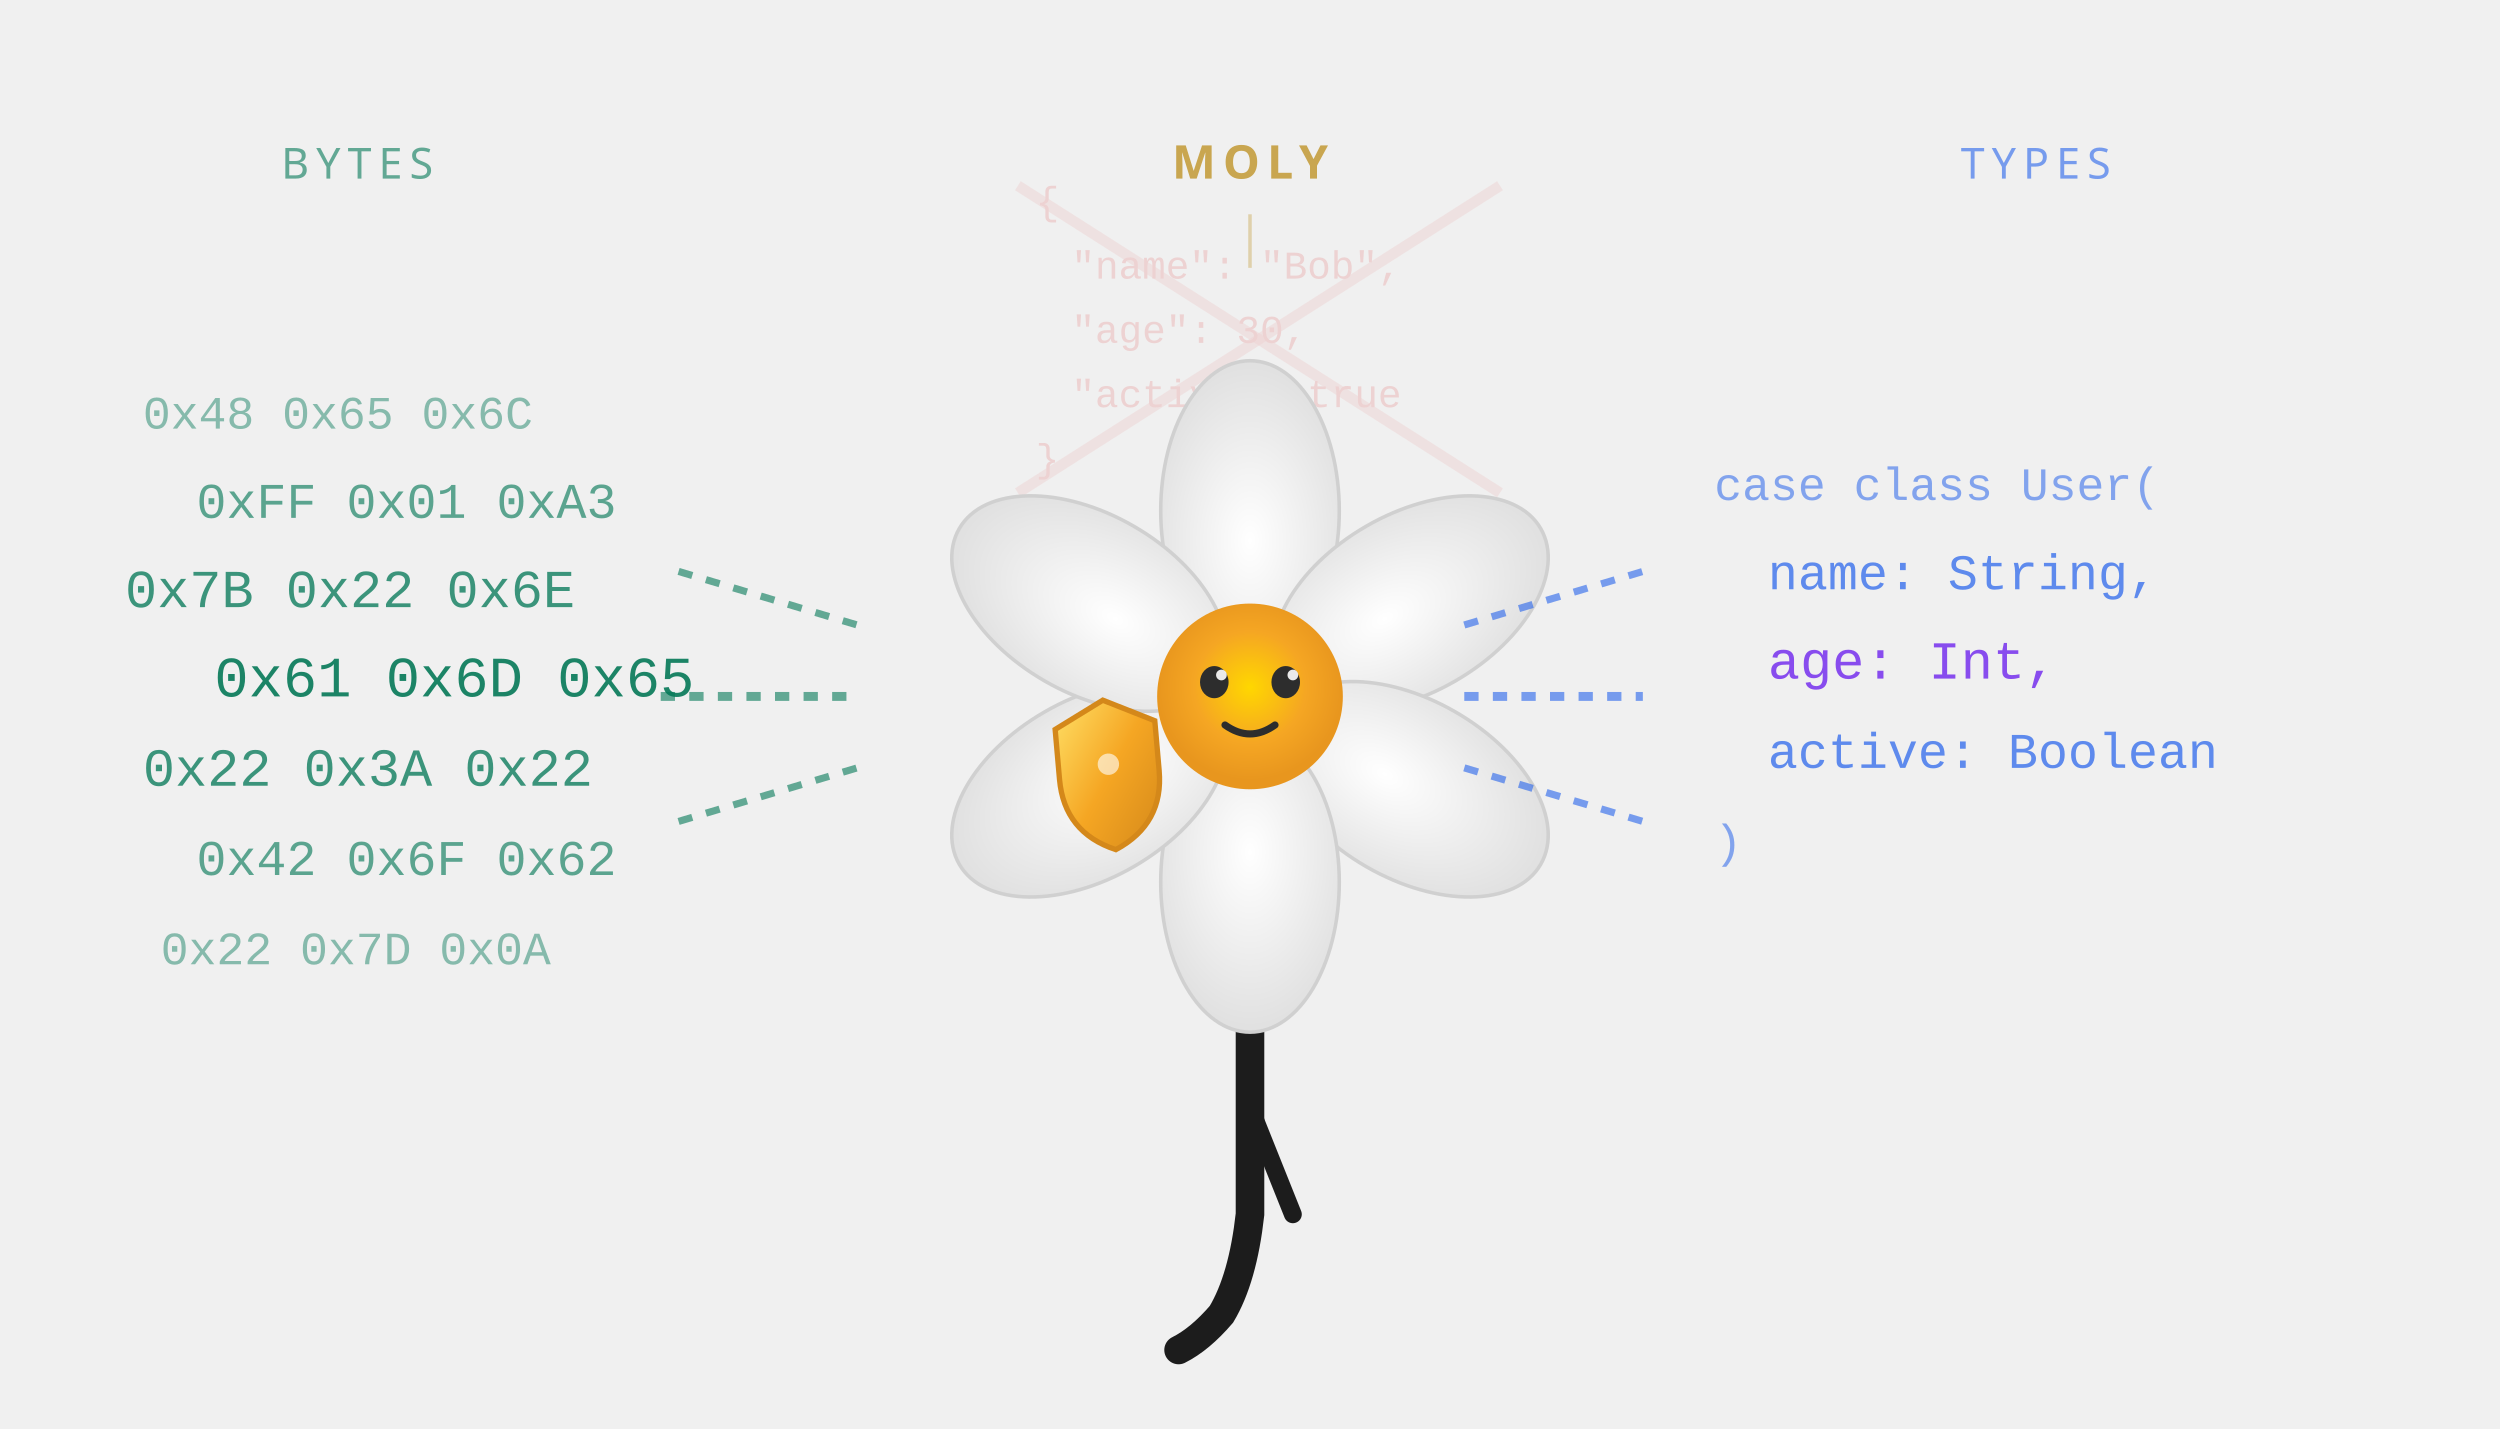
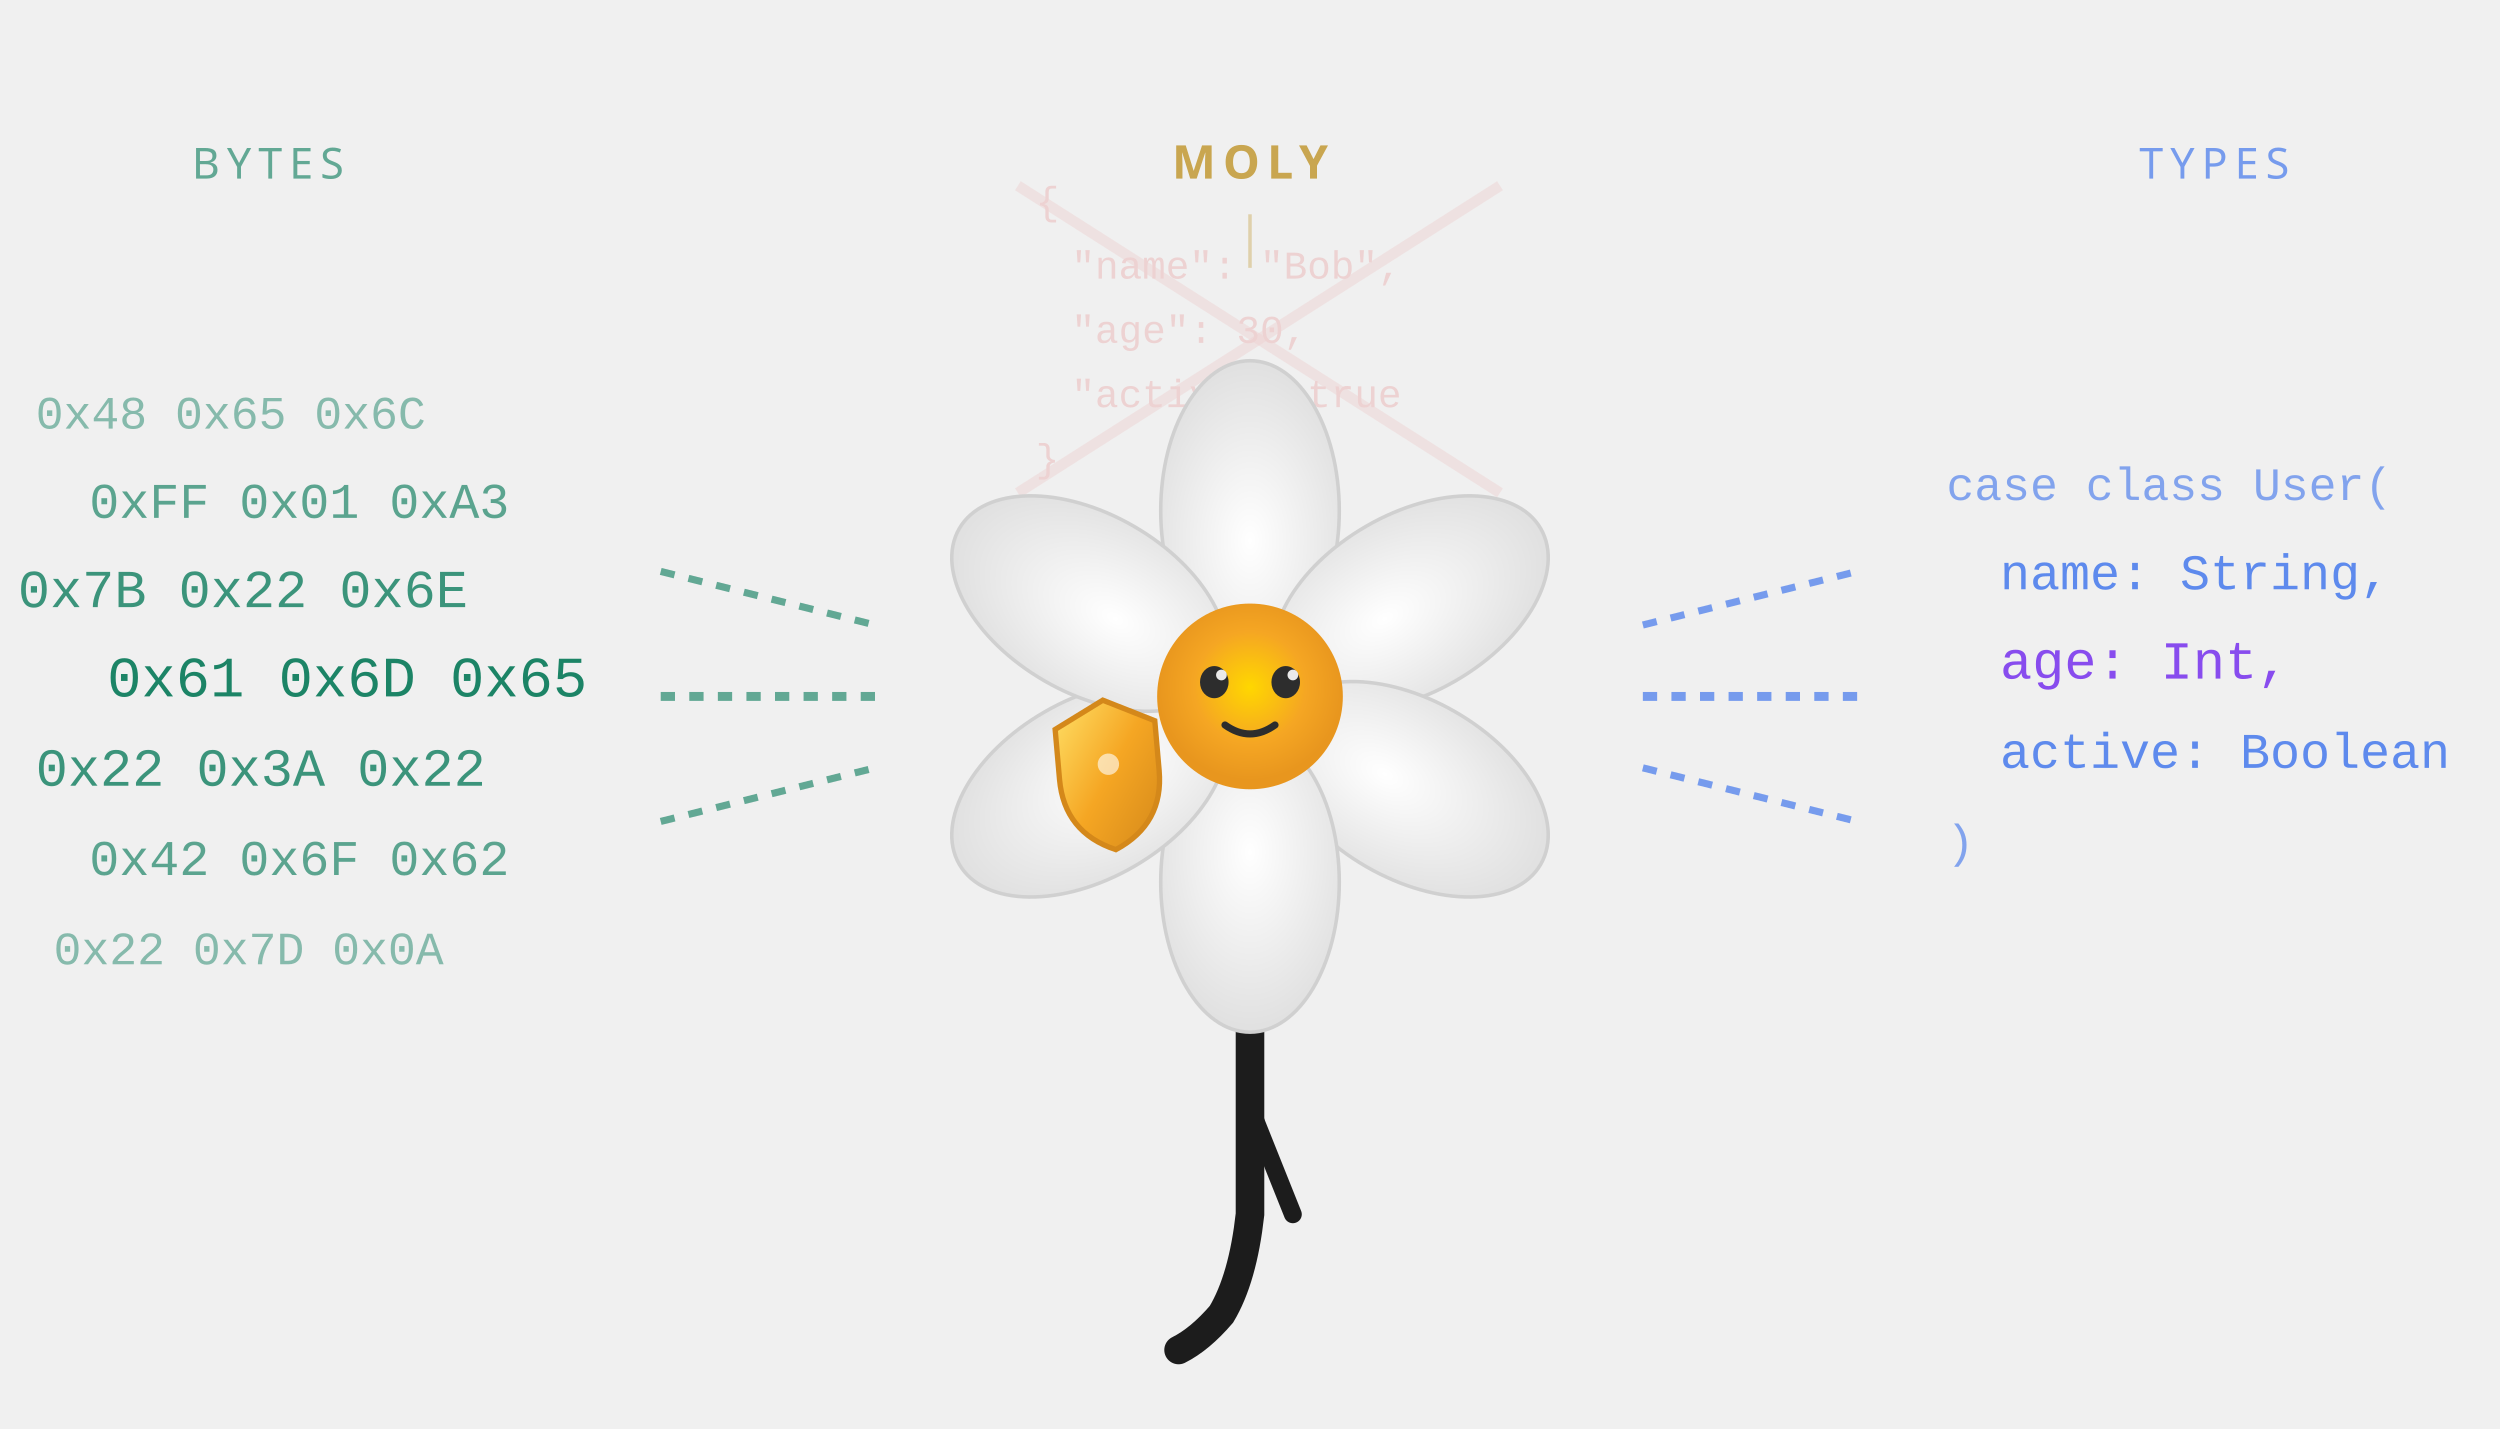
<svg xmlns="http://www.w3.org/2000/svg" viewBox="0 0 700 400" width="700" height="400">
  <defs>
    <radialGradient id="center-glow" cx="50%" cy="45%" r="50%">
      <stop offset="0%" stop-color="#FFD700" />
      <stop offset="60%" stop-color="#F5A623" />
      <stop offset="100%" stop-color="#E8961E" />
    </radialGradient>
    <radialGradient id="petal-grad" cx="50%" cy="60%" r="60%">
      <stop offset="0%" stop-color="#FFFFFF" />
      <stop offset="100%" stop-color="#E0E0E0" />
    </radialGradient>
    <linearGradient id="shield-grad" x1="0%" y1="0%" x2="100%" y2="100%">
      <stop offset="0%" stop-color="#FFE066" />
      <stop offset="50%" stop-color="#F5A623" />
      <stop offset="100%" stop-color="#D4881A" />
    </linearGradient>
    <filter id="glow">
      <feGaussianBlur stdDeviation="4" result="blur" />
      <feMerge>
        <feMergeNode in="blur" />
        <feMergeNode in="SourceGraphic" />
      </feMerge>
    </filter>
    <filter id="soft-shadow">
      <feDropShadow dx="0" dy="2" stdDeviation="3" flood-color="#000" flood-opacity="0.1" />
    </filter>
    <style>
      .code-text { font-family: 'Courier New', monospace; }
      .json-text { font-family: 'Courier New', monospace; }
    </style>
  </defs>
  <g opacity="0.9">
-     <text class="code-text" x="40" y="120" fill="#047857" font-size="13" opacity="0.5">0x48 0x65 0x6C</text>
-     <text class="code-text" x="55" y="145" fill="#047857" font-size="14" opacity="0.7">0xFF 0x01 0xA3</text>
-     <text class="code-text" x="35" y="170" fill="#047857" font-size="15" opacity="0.85">0x7B 0x22 0x6E</text>
-     <text class="code-text" x="60" y="195" fill="#047857" font-size="16" opacity="1.0">0x61 0x6D 0x65</text>
-     <text class="code-text" x="40" y="220" fill="#047857" font-size="15" opacity="0.85">0x22 0x3A 0x22</text>
-     <text class="code-text" x="55" y="245" fill="#047857" font-size="14" opacity="0.7">0x42 0x6F 0x62</text>
-     <text class="code-text" x="45" y="270" fill="#047857" font-size="13" opacity="0.5">0x22 0x7D 0x0A</text>
+     <text class="code-text" x="10" y="120" fill="#047857" font-size="13" opacity="0.5">0x48 0x65 0x6C</text>
+     <text class="code-text" x="25" y="145" fill="#047857" font-size="14" opacity="0.7">0xFF 0x01 0xA3</text>
+     <text class="code-text" x="5" y="170" fill="#047857" font-size="15" opacity="0.85">0x7B 0x22 0x6E</text>
+     <text class="code-text" x="30" y="195" fill="#047857" font-size="16" opacity="1.0">0x61 0x6D 0x65</text>
+     <text class="code-text" x="10" y="220" fill="#047857" font-size="15" opacity="0.85">0x22 0x3A 0x22</text>
+     <text class="code-text" x="25" y="245" fill="#047857" font-size="14" opacity="0.7">0x42 0x6F 0x62</text>
+     <text class="code-text" x="15" y="270" fill="#047857" font-size="13" opacity="0.5">0x22 0x7D 0x0A</text>
  </g>
  <g opacity="0.6">
-     <path d="M190 160 L240 175" stroke="#047857" stroke-width="2" fill="none" stroke-dasharray="4 4">
+     <path d="M185 160 L245 175" stroke="#047857" stroke-width="2" fill="none" stroke-dasharray="4 4">
      <animate attributeName="stroke-dashoffset" from="0" to="-8" dur="1s" repeatCount="indefinite" />
    </path>
-     <path d="M185 195 L240 195" stroke="#047857" stroke-width="2.5" fill="none" stroke-dasharray="4 4">
+     <path d="M185 195 L245 195" stroke="#047857" stroke-width="2.5" fill="none" stroke-dasharray="4 4">
      <animate attributeName="stroke-dashoffset" from="0" to="-8" dur="0.8s" repeatCount="indefinite" />
    </path>
-     <path d="M190 230 L240 215" stroke="#047857" stroke-width="2" fill="none" stroke-dasharray="4 4">
+     <path d="M185 230 L245 215" stroke="#047857" stroke-width="2" fill="none" stroke-dasharray="4 4">
      <animate attributeName="stroke-dashoffset" from="0" to="-8" dur="1.1s" repeatCount="indefinite" />
    </path>
  </g>
  <g transform="translate(290, 60)" opacity="0.15">
    <text class="json-text" x="0" y="0" fill="#DC2626" font-size="11">{</text>
    <text class="json-text" x="10" y="18" fill="#DC2626" font-size="11">"name": "Bob",</text>
    <text class="json-text" x="10" y="36" fill="#DC2626" font-size="11">"age": 30,</text>
    <text class="json-text" x="10" y="54" fill="#DC2626" font-size="11">"active": true</text>
    <text class="json-text" x="0" y="72" fill="#DC2626" font-size="11">}</text>
    <line x1="-5" y1="-8" x2="130" y2="78" stroke="#DC2626" stroke-width="3" opacity="0.5" />
    <line x1="130" y1="-8" x2="-5" y2="78" stroke="#DC2626" stroke-width="3" opacity="0.5" />
  </g>
  <g filter="soft-shadow">
    <path d="M350 265 L350 340 Q348 358 342 368 Q336 375 330 378" stroke="#1C1C1C" stroke-width="8" fill="none" stroke-linecap="round" />
    <path d="M350 310 Q356 325 362 340" stroke="#1C1C1C" stroke-width="5" fill="none" stroke-linecap="round" />
    <g transform="translate(350, 195)">
      <ellipse cx="0" cy="-52" rx="25" ry="42" fill="url(#petal-grad)" stroke="#D0D0D0" stroke-width="1" transform="rotate(0)" />
      <ellipse cx="0" cy="-52" rx="25" ry="42" fill="url(#petal-grad)" stroke="#D0D0D0" stroke-width="1" transform="rotate(60)" />
      <ellipse cx="0" cy="-52" rx="25" ry="42" fill="url(#petal-grad)" stroke="#D0D0D0" stroke-width="1" transform="rotate(120)" />
      <ellipse cx="0" cy="-52" rx="25" ry="42" fill="url(#petal-grad)" stroke="#D0D0D0" stroke-width="1" transform="rotate(180)" />
      <ellipse cx="0" cy="-52" rx="25" ry="42" fill="url(#petal-grad)" stroke="#D0D0D0" stroke-width="1" transform="rotate(240)" />
      <ellipse cx="0" cy="-52" rx="25" ry="42" fill="url(#petal-grad)" stroke="#D0D0D0" stroke-width="1" transform="rotate(300)" />
    </g>
    <circle cx="350" cy="195" r="26" fill="url(#center-glow)" filter="glow" />
    <ellipse cx="340" cy="191" rx="4" ry="4.5" fill="#2D2D2D" />
    <ellipse cx="360" cy="191" rx="4" ry="4.5" fill="#2D2D2D" />
    <circle cx="342" cy="189" r="1.5" fill="#FFF" opacity="0.9" />
    <circle cx="362" cy="189" r="1.5" fill="#FFF" opacity="0.9" />
    <path d="M343 203 Q350 208 357 203" stroke="#2D2D2D" stroke-width="2" fill="none" stroke-linecap="round" />
    <g transform="translate(310, 210) rotate(-5)">
      <path d="M0 -14 L14 -7 L14 7 Q14 22 0 28 Q-14 22 -14 7 L-14 -7 Z" fill="url(#shield-grad)" stroke="#D4881A" stroke-width="1.5" />
      <circle cx="0" cy="4" r="3" fill="#FFF" opacity="0.6" />
    </g>
  </g>
  <g opacity="0.6">
-     <path d="M410 175 L460 160" stroke="#2563EB" stroke-width="2" fill="none" stroke-dasharray="4 4">
+     <path d="M460 175 L520 160" stroke="#2563EB" stroke-width="2" fill="none" stroke-dasharray="4 4">
      <animate attributeName="stroke-dashoffset" from="0" to="-8" dur="1s" repeatCount="indefinite" />
    </path>
-     <path d="M410 195 L460 195" stroke="#2563EB" stroke-width="2.5" fill="none" stroke-dasharray="4 4">
+     <path d="M460 195 L520 195" stroke="#2563EB" stroke-width="2.5" fill="none" stroke-dasharray="4 4">
      <animate attributeName="stroke-dashoffset" from="0" to="-8" dur="0.8s" repeatCount="indefinite" />
    </path>
-     <path d="M410 215 L460 230" stroke="#2563EB" stroke-width="2" fill="none" stroke-dasharray="4 4">
+     <path d="M460 215 L520 230" stroke="#2563EB" stroke-width="2" fill="none" stroke-dasharray="4 4">
      <animate attributeName="stroke-dashoffset" from="0" to="-8" dur="1.1s" repeatCount="indefinite" />
    </path>
  </g>
  <g opacity="0.9">
-     <text class="code-text" x="480" y="140" fill="#2563EB" font-size="13" opacity="0.6">case class User(</text>
-     <text class="code-text" x="495" y="165" fill="#2563EB" font-size="14" opacity="0.8">name: String,</text>
-     <text class="code-text" x="495" y="190" fill="#7C3AED" font-size="15" opacity="1.0">age: Int,</text>
-     <text class="code-text" x="495" y="215" fill="#2563EB" font-size="14" opacity="0.8">active: Boolean</text>
-     <text class="code-text" x="480" y="240" fill="#2563EB" font-size="13" opacity="0.6">)</text>
+     <text class="code-text" x="545" y="140" fill="#2563EB" font-size="13" opacity="0.6">case class User(</text>
+     <text class="code-text" x="560" y="165" fill="#2563EB" font-size="14" opacity="0.8">name: String,</text>
+     <text class="code-text" x="560" y="190" fill="#7C3AED" font-size="15" opacity="1.0">age: Int,</text>
+     <text class="code-text" x="560" y="215" fill="#2563EB" font-size="14" opacity="0.8">active: Boolean</text>
+     <text class="code-text" x="545" y="240" fill="#2563EB" font-size="13" opacity="0.6">)</text>
  </g>
-   <text x="100" y="50" fill="#047857" font-family="sans-serif" font-size="12" text-anchor="middle" opacity="0.6" letter-spacing="2">BYTES</text>
+   <text x="75" y="50" fill="#047857" font-family="sans-serif" font-size="12" text-anchor="middle" opacity="0.6" letter-spacing="2">BYTES</text>
  <text x="350" y="50" fill="#B8860B" font-family="sans-serif" font-size="13" text-anchor="middle" opacity="0.7" letter-spacing="2" font-weight="bold">MOLY</text>
-   <text x="570" y="50" fill="#2563EB" font-family="sans-serif" font-size="12" text-anchor="middle" opacity="0.6" letter-spacing="2">TYPES</text>
+   <text x="620" y="50" fill="#2563EB" font-family="sans-serif" font-size="12" text-anchor="middle" opacity="0.6" letter-spacing="2">TYPES</text>
  <line x1="350" y1="60" x2="350" y2="75" stroke="#B8860B" stroke-width="1" opacity="0.3" />
</svg>
